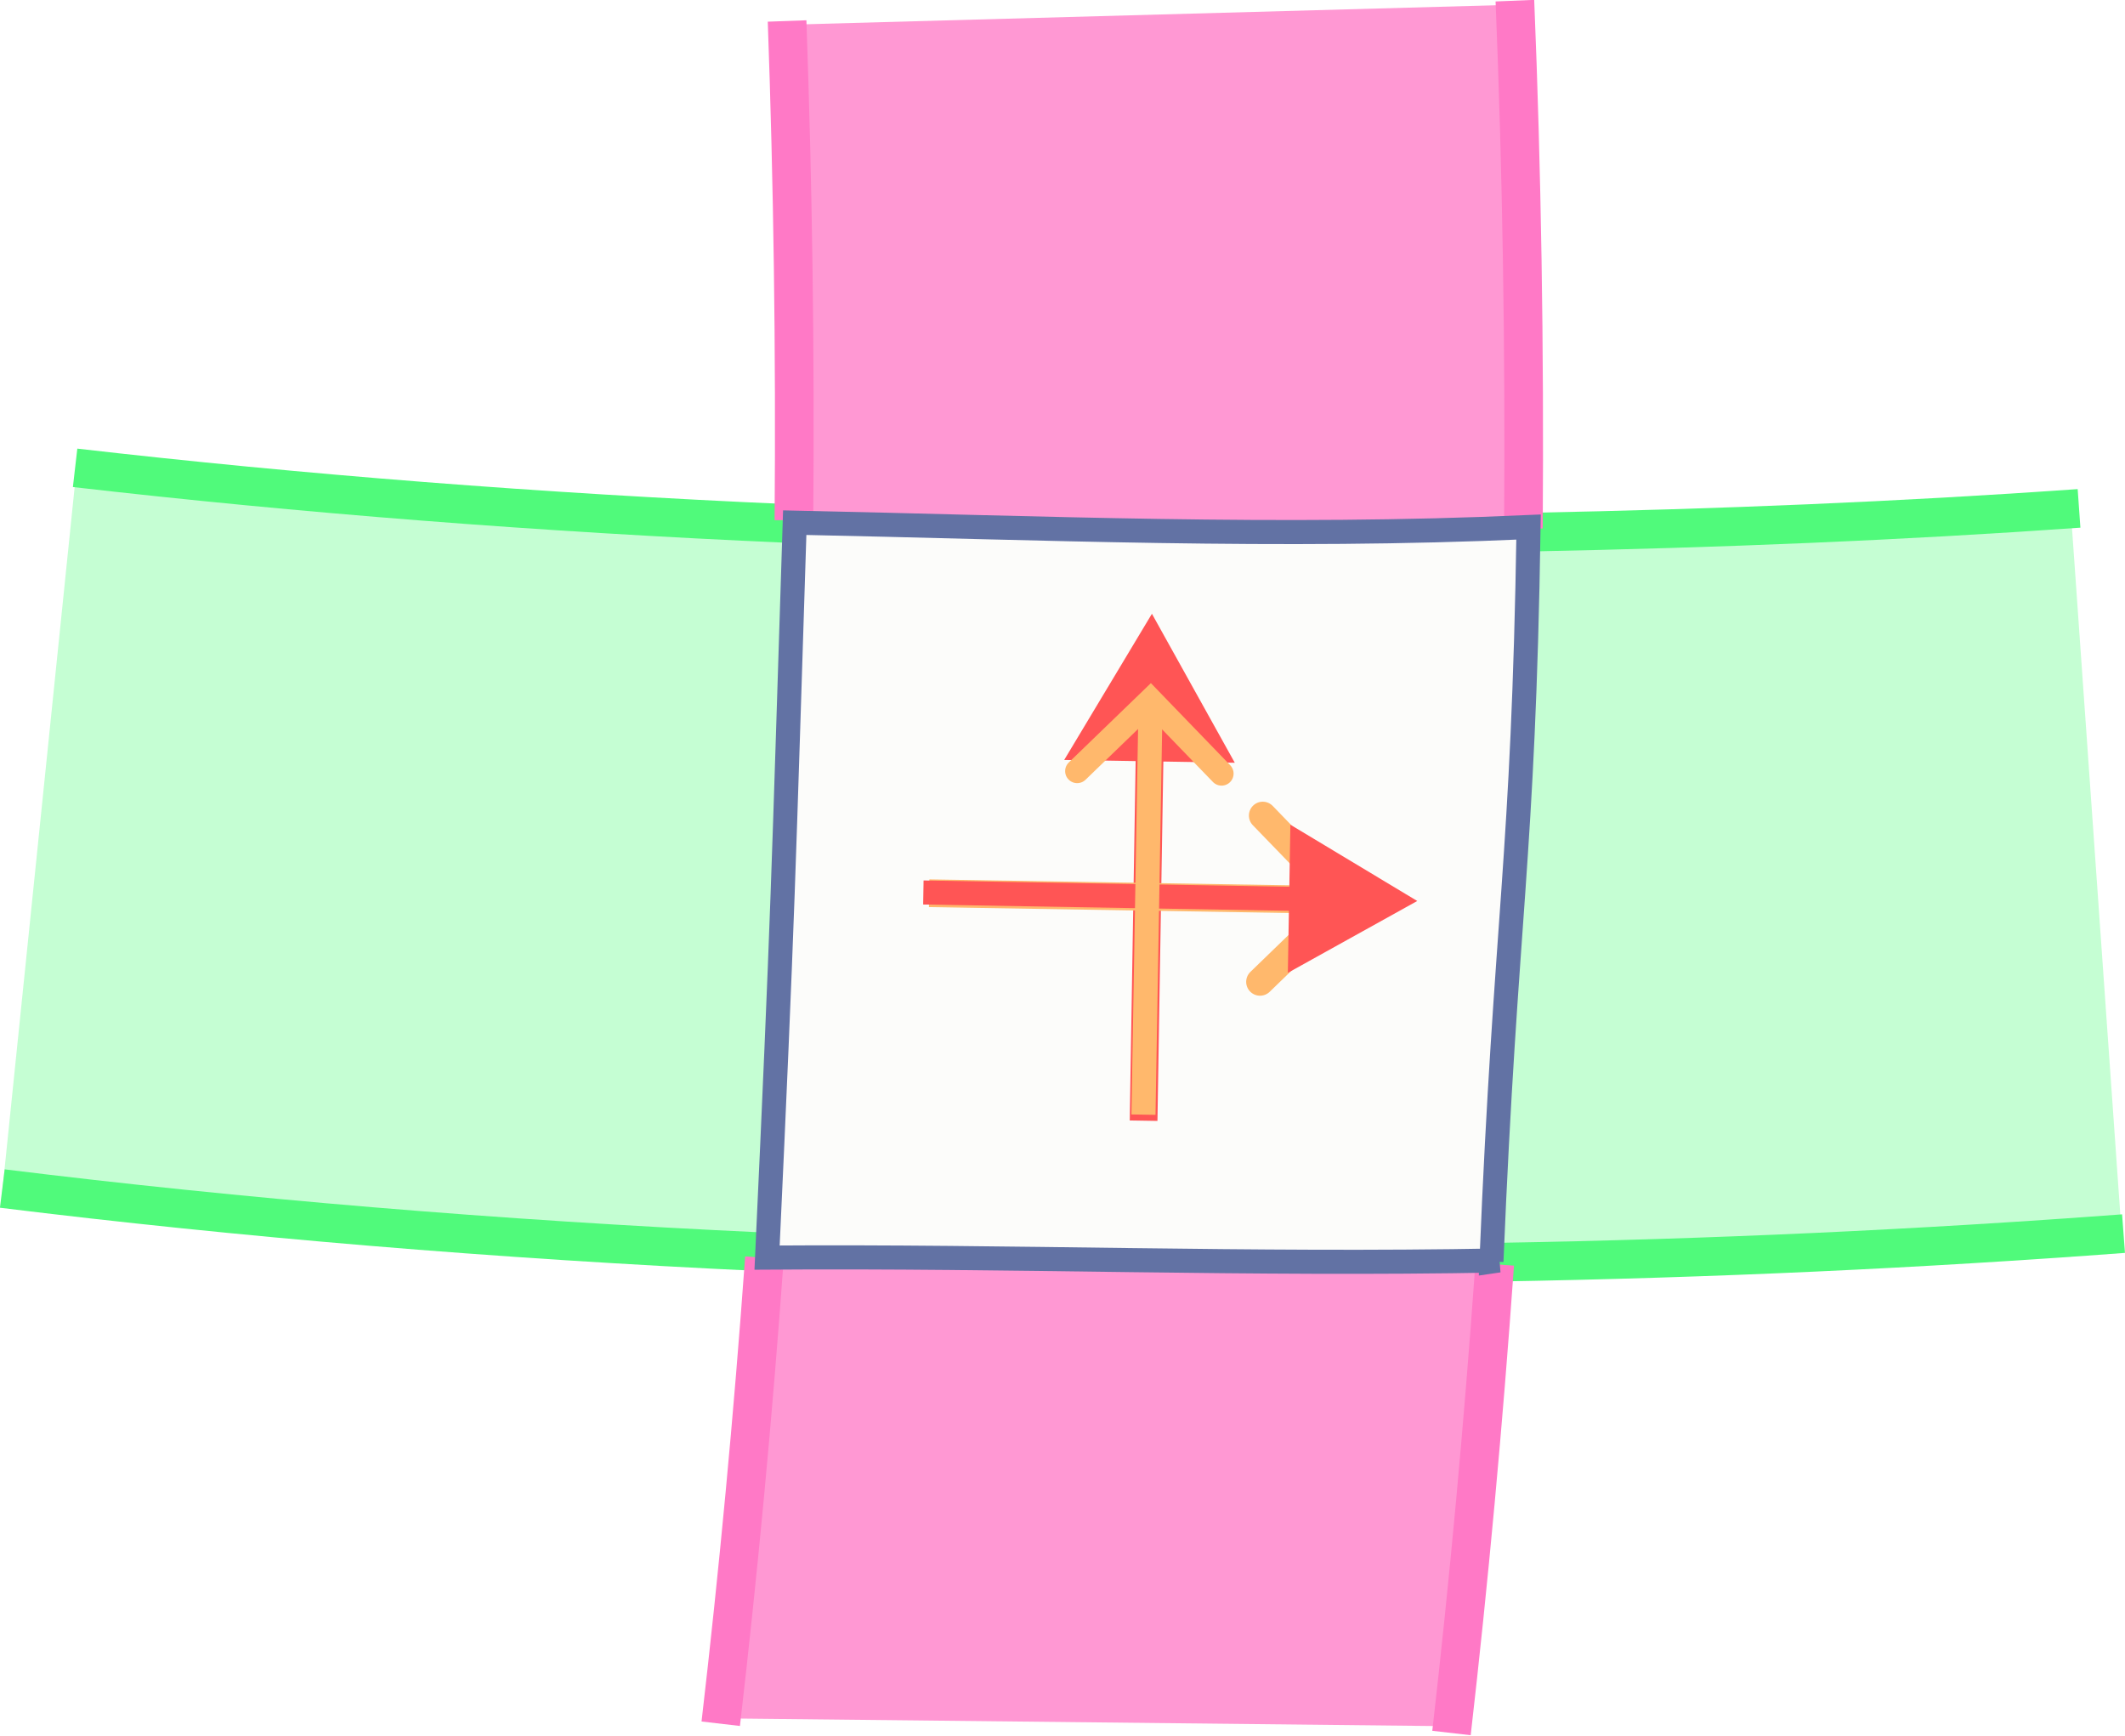
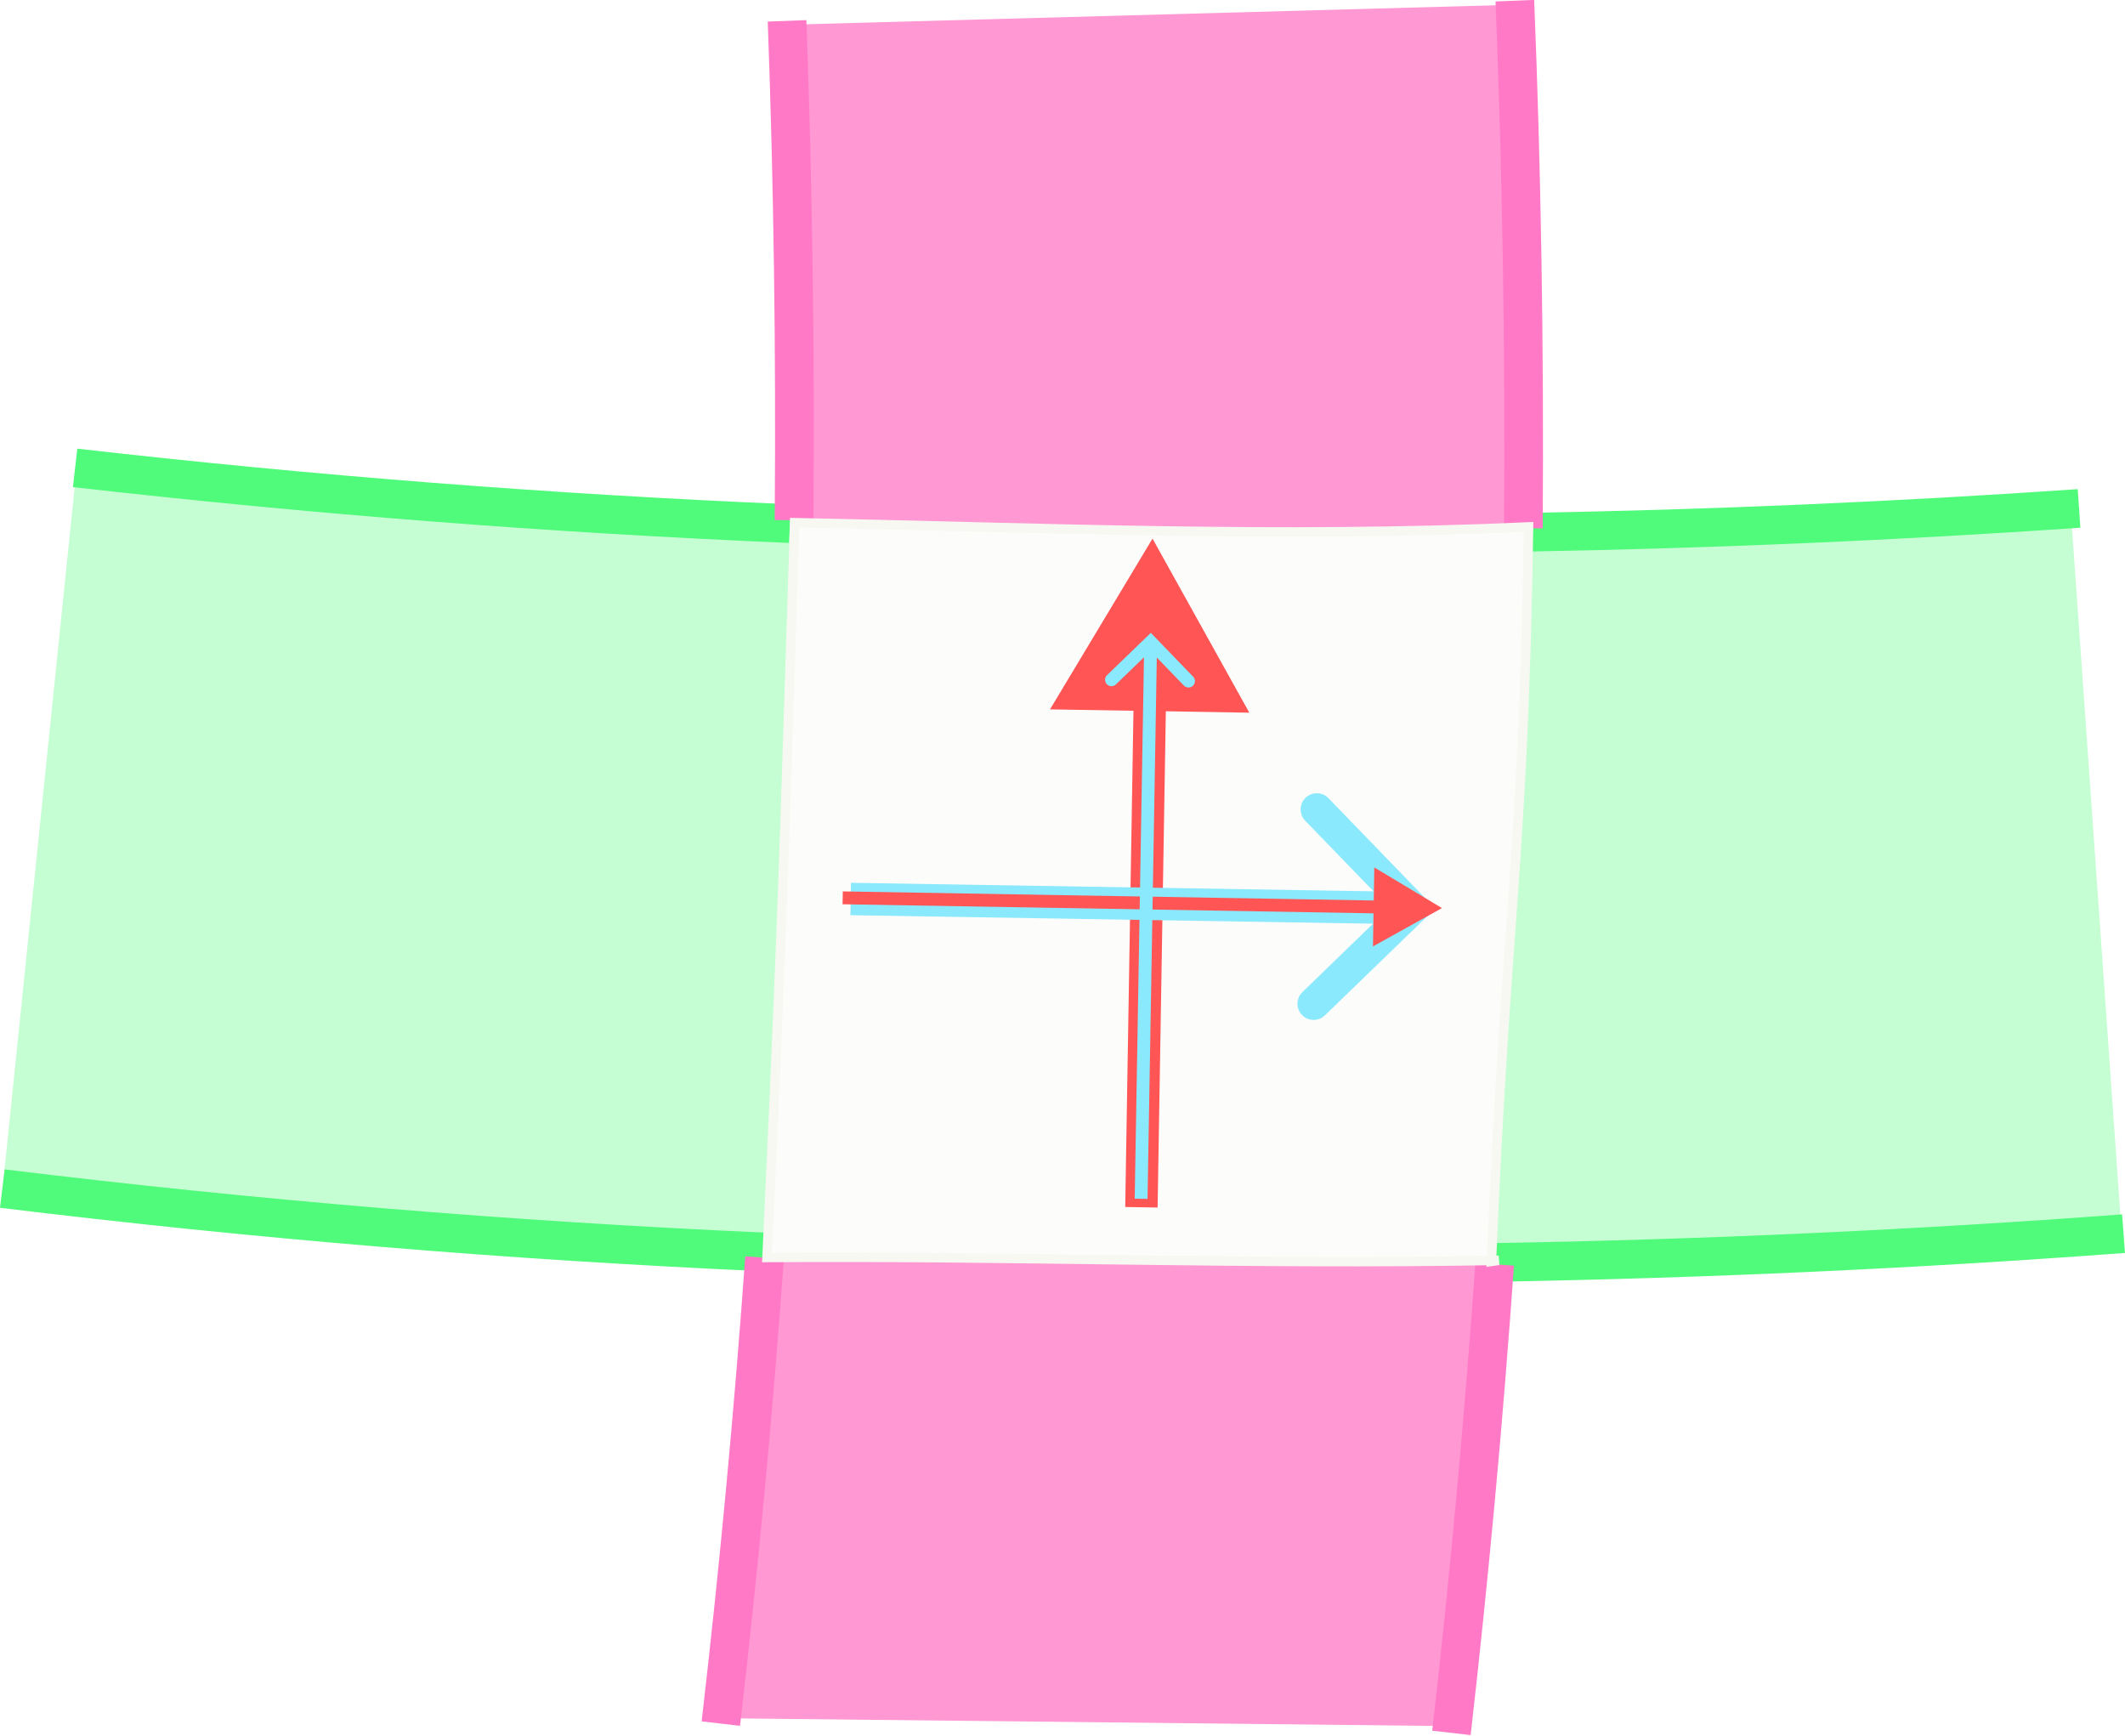
- <svg xmlns="http://www.w3.org/2000/svg" viewBox="0 0 14.568 11.894" version="1.1" id="svg1">
-   <defs id="defs1">
-     <marker style="overflow:visible" id="ArrowWideRounded" refX="0" refY="0" orient="auto-start-reverse" markerWidth="1" markerHeight="1" viewBox="0 0 1 1" preserveAspectRatio="xMidYMid">
-       <path style="fill:none;stroke:context-stroke;stroke-width:1;stroke-linecap:round" d="M 3,-3 0,0 3,3" transform="rotate(180,0.125,0)" id="path139" />
+ <svg xmlns="http://www.w3.org/2000/svg" viewBox="0 0 14.568 11.894" version="1.1" id="svg12">
+   <defs id="defs2">
+     <marker id="b" markerHeight="1" markerWidth="1" orient="auto-start-reverse" preserveAspectRatio="xMidYMid" refX="0" refY="0" style="overflow:visible" viewBox="0 0 1 1" class="">
+       <path d="M3-3 0 0l3 3" style="fill:none;stroke:context-stroke;stroke-width:1;stroke-linecap:round" transform="rotate(180 .125 0)" id="path1" class="" />
    </marker>
-     <marker style="overflow:visible" id="Triangle" refX="0" refY="0" orient="auto-start-reverse" markerWidth="1" markerHeight="1" viewBox="0 0 1 1" preserveAspectRatio="xMidYMid">
-       <path transform="scale(0.5)" style="fill:context-stroke;fill-rule:evenodd;stroke:context-stroke;stroke-width:1pt" d="M 5.77,0 -2.88,5 V -5 Z" id="path135" />
+     <marker id="a" markerHeight="1" markerWidth="1" orient="auto-start-reverse" preserveAspectRatio="xMidYMid" refX="0" refY="0" style="overflow:visible" viewBox="0 0 1 1" class="">
+       <path d="m5.77 0-8.65 5V-5Z" style="fill:context-stroke;fill-rule:evenodd;stroke:context-stroke;stroke-width:1pt" transform="scale(.5)" id="path2" class="" />
    </marker>
  </defs>
-   <g id="layer1" transform="translate(-68.00072,12.34497)" style="display:inline">
-     <g id="g7-7-1-3" style="display:inline" transform="translate(31.8826,-118.6813)">
-       <path style="display:inline;fill:#50fa7b;fill-opacity:0.332;stroke:none;stroke-width:0.265;stroke-dasharray:none;stroke-opacity:1" d="m 46.365,114.992 c 1.403,-0.051 2.242,-0.01 4.298,-0.203 l -0.348,-4.943 c -1.346,0.082 -2.096,0.081 -3.721,0.114 m -5.056,-0.04 c -8.235,-0.319 -0.723,0.005 -4.895,-0.373 l -0.512,4.981 c 2.931,0.163 3.307,0.274 5.243,0.389" id="path8-4-1-9" />
-       <path style="display:inline;fill:none;stroke:#50fa7b;stroke-width:0.265;stroke-opacity:1" d="m 41.356,114.917 c -1.841,-0.085 -3.594,-0.233 -5.222,-0.434" id="path154" />
-       <path style="display:inline;fill:none;stroke:#50fa7b;stroke-width:0.265;stroke-opacity:1" d="m 50.676,114.792 c -1.393,0.104 -2.808,0.171 -4.31,0.196" id="path153" />
-       <path style="display:inline;fill:none;stroke:#50fa7b;stroke-width:0.265;stroke-opacity:1" d="m 50.371,109.821 c -1.232,0.087 -2.457,0.137 -3.774,0.163" id="path152" />
-       <path style="display:inline;fill:none;stroke:#50fa7b;stroke-width:0.265;stroke-opacity:1" d="m 41.533,109.925 c -1.719,-0.075 -3.362,-0.205 -4.9,-0.382" id="path4-7-76-2" />
+   <g style="display:inline" id="g12" class="">
+     <g style="display:inline" id="g4" class="">
+       <path d="M46.365 114.992c1.403-.05 2.242-.01 4.298-.203l-.348-4.943c-1.346.082-2.096.08-3.72.114m-5.057-.04c-8.235-.318-.723.005-4.895-.373l-.512 4.98c2.93.164 3.307.275 5.243.39" class="fill-green" style="display:inline;fill:#50fa7b;fill-opacity:.332;stroke:none;stroke-width:.265;stroke-dasharray:none;stroke-opacity:1" transform="translate(-36.118 -106.336)" id="path3" />
+       <path d="M41.356 114.917a68 68 0 0 1-5.222-.434m14.542.309a75 75 0 0 1-4.31.197m4.005-5.168a74 74 0 0 1-3.774.163m-5.064-.059a69 69 0 0 1-4.9-.382" class="stroke-green" style="display:inline;fill:none;stroke:#50fa7b;stroke-width:.265;stroke-opacity:1" transform="translate(-36.118 -106.336)" id="path4" />
    </g>
-     <g id="g149" style="display:inline" transform="matrix(0.03363493,-0.9994342,-0.9994342,-0.03363493,176.8305,41.71932)">
-       <path style="display:inline;fill:#ff79c6;fill-opacity:0.767;stroke:none;stroke-width:0.265;stroke-dasharray:none;stroke-opacity:1" d="m 42.076,100.046 c -2.35,0.13 -2.624,0.204 -3.193,0.176 l -0.115,5.028 c 0.824,-0.193 2.705,-0.234 3.187,-0.249 m 4.997,-0.017 c 1.382,0.039 1.633,0.068 3.432,0.222 l 0.305,-4.98 c -1.261,-0.13 -2.674,-0.164 -3.591,-0.19" id="path141" />
-       <path style="display:inline;fill:none;stroke:#ff79c6;stroke-width:0.265;stroke-opacity:1" d="m 38.731,105.251 c 1.033,-0.085 2.103,-0.15 3.202,-0.192 m 5.059,-0.032 c 1.171,0.03 2.313,0.085 3.419,0.162" id="path143" />
-       <path id="path144" style="display:inline;fill:none;stroke:#ff79c6;stroke-width:0.265;stroke-opacity:1" d="m 47.105,100.027 c 1.242,0.033 2.449,0.093 3.613,0.18 m -11.882,0.035 c 1.039,-0.084 2.115,-0.147 3.221,-0.188" />
-       <path style="display:inline;fill:#f8f8f2;fill-opacity:0.333;stroke:#6272a4;stroke-width:0.165;stroke-dasharray:none;stroke-opacity:1" d="m 42.075,100.077 c 2.385,-0.018 2.745,-0.127 5.04,-0.085 -0.135,1.711 -0.117,3.35 -0.139,5.029 -2.423,-0.004 -2.699,-0.01 -5.041,0.02 0.069,-1.685 0.059,-3.3 0.149,-5.014 z" id="path147" />
-       <path style="display:inline;fill:#f8f8f2;fill-opacity:0.333;stroke:#ff5555;stroke-width:0.19;stroke-dasharray:none;stroke-opacity:1;marker-end:url(#Triangle)" d="m 43.958,114.018 0.046,-2.8" id="path131" transform="matrix(0.03363493,-0.9994342,-0.9994342,-0.03363493,155.4346,150.2609)" />
-       <path style="display:inline;fill:none;fill-opacity:0.333;stroke:#ffb86c;stroke-width:0.19;stroke-miterlimit:3.9;stroke-dasharray:none;stroke-opacity:1;marker-end:url(#ArrowWideRounded);paint-order:normal" d="m 42.488,112.459 2.8,0.046" id="path131-8" transform="matrix(0.03363493,-0.9994342,-0.9994342,-0.03363493,155.4346,150.2609)" />
-       <path style="display:inline;fill:#f8f8f2;fill-opacity:0.333;stroke:#ff5555;stroke-width:0.165;stroke-dasharray:none;stroke-opacity:1;marker-end:url(#Triangle)" d="m 76.26,-18.691 0.046,-2.8" id="path148" transform="translate(-31.78778,122.7453)" />
-       <path style="display:inline;fill:none;fill-opacity:0.333;stroke:#ffb86c;stroke-width:0.165;stroke-miterlimit:3.9;stroke-dasharray:none;stroke-opacity:1;marker-end:url(#ArrowWideRounded);paint-order:normal" d="m 43.001,102.495 2.8,0.046" id="path149" />
+     <g style="display:inline" id="g11" class="">
+       <path d="M42.076 100.046c-2.35.13-2.624.204-3.193.176l-.115 5.028c.824-.193 2.704-.234 3.187-.249m4.997-.017c1.382.04 1.633.068 3.431.222l.305-4.98c-1.26-.13-2.674-.164-3.59-.19" class="fill-pink" style="display:inline;fill:#ff79c6;fill-opacity:.767;stroke:none;stroke-width:.265;stroke-dasharray:none;stroke-opacity:1" transform="scale(1 -1)rotate(88.072 82.372 29.245)" id="path5" />
+       <path d="M38.731 105.25a73 73 0 0 1 3.202-.192m5.059-.032c1.17.03 2.313.085 3.419.163m-3.306-5.162c1.241.033 2.449.094 3.612.18m-11.881.035a74 74 0 0 1 3.22-.188" class="stroke-pink" style="display:inline;fill:none;stroke:#ff79c6;stroke-width:.265;stroke-opacity:1" transform="scale(1 -1)rotate(88.072 82.372 29.245)" id="path6" />
+       <path d="M42.075 100.077c2.384-.019 2.745-.128 5.04-.085-.135 1.711-.117 3.35-.14 5.029-2.422-.004-2.698-.01-5.04.02.069-1.684.06-3.3.149-5.014z" class="stroke-comment fill-comment stroke-comment" style="display:inline;fill:#f8f8f2;fill-opacity:.333;stroke:#f8f8f2;stroke-width:.065;stroke-dasharray:none;stroke-opacity:1" transform="scale(1 -1)rotate(88.072 82.372 29.245)" id="path7" />
+       <g id="g13">
+         <path d="M 7.825,8.275 7.888,4.48" class="stroke-comment fill-comment stroke-red" style="display:inline;fill:#f8f8f2;fill-opacity:0.333;stroke:#ff5555;stroke-width:0.222;stroke-dasharray:none;stroke-opacity:1;marker-end:url(#a)" id="path8" />
+         <path d="m 5.832,6.162 3.795,0.062" class="stroke-blue" style="display:inline;fill:none;fill-opacity:0.333;stroke:#8be9fd;stroke-width:0.222;stroke-miterlimit:3.9;stroke-dasharray:none;stroke-opacity:1;marker-end:url(#b);paint-order:normal" id="path9" />
+         <path d="m 5.777,6.154 3.796,0.065" class="stroke-comment fill-comment stroke-red" style="display:inline;fill:#f8f8f2;fill-opacity:0.333;stroke:#ff5555;stroke-width:0.088;stroke-dasharray:none;stroke-opacity:1;marker-end:url(#a)" id="path10" />
+         <path d="M 7.823,8.217 7.888,4.422" class="stroke-blue" style="display:inline;fill:none;fill-opacity:0.333;stroke:#8be9fd;stroke-width:0.088;stroke-miterlimit:3.9;stroke-dasharray:none;stroke-opacity:1;marker-end:url(#b);paint-order:normal" id="path11" />
+       </g>
    </g>
  </g>
</svg>
